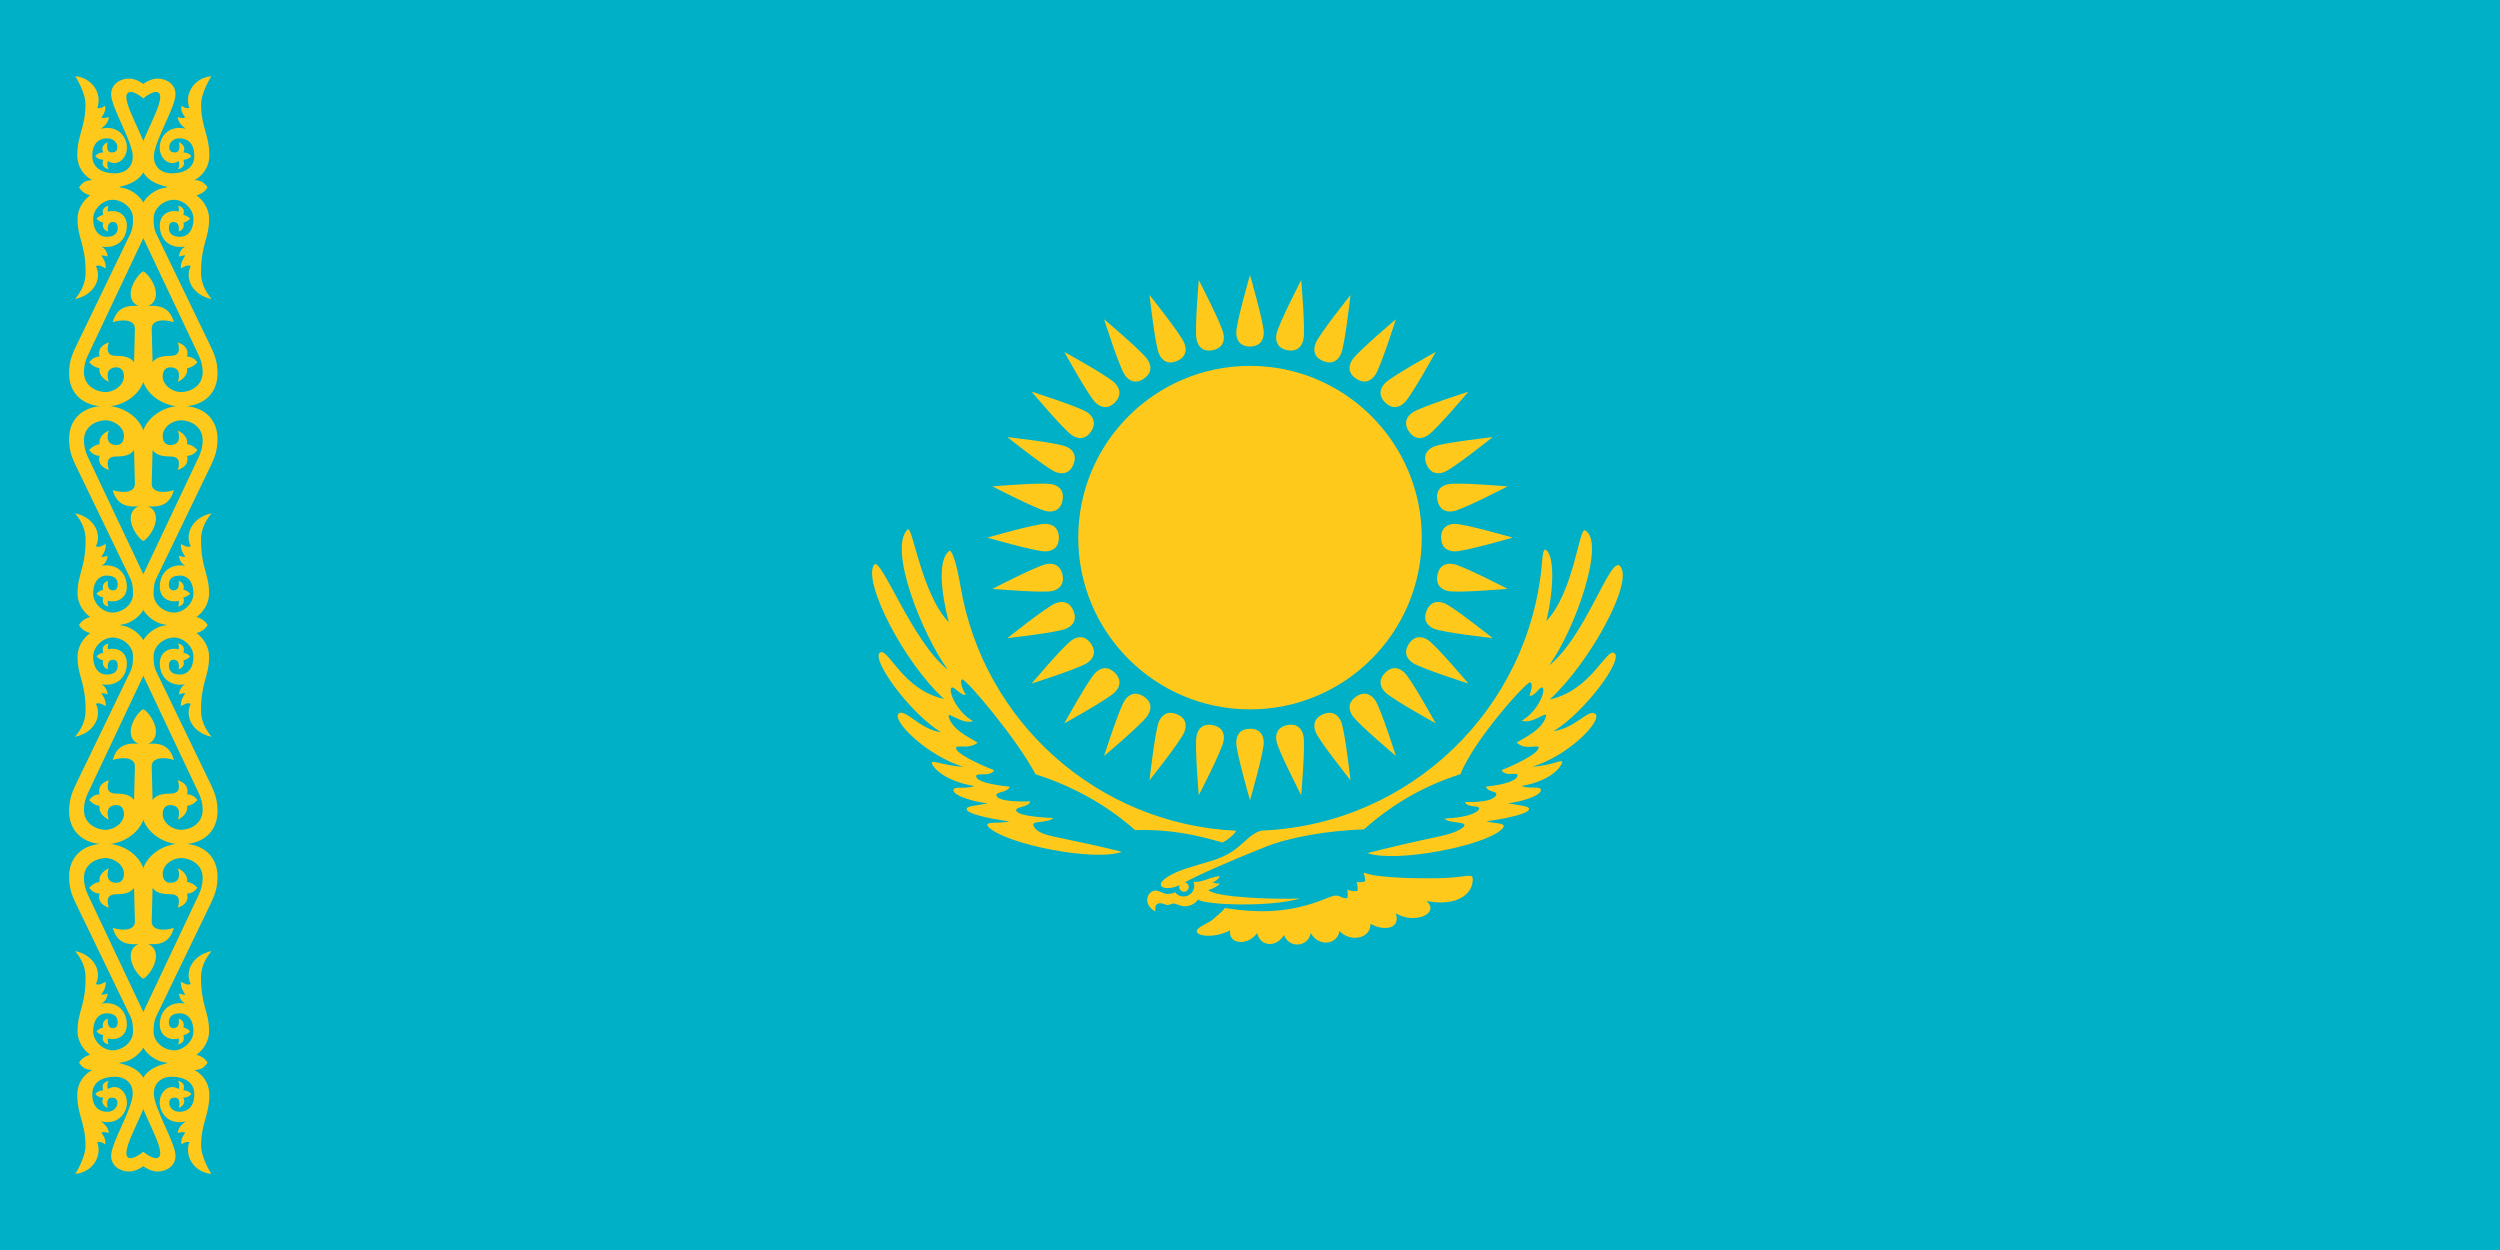
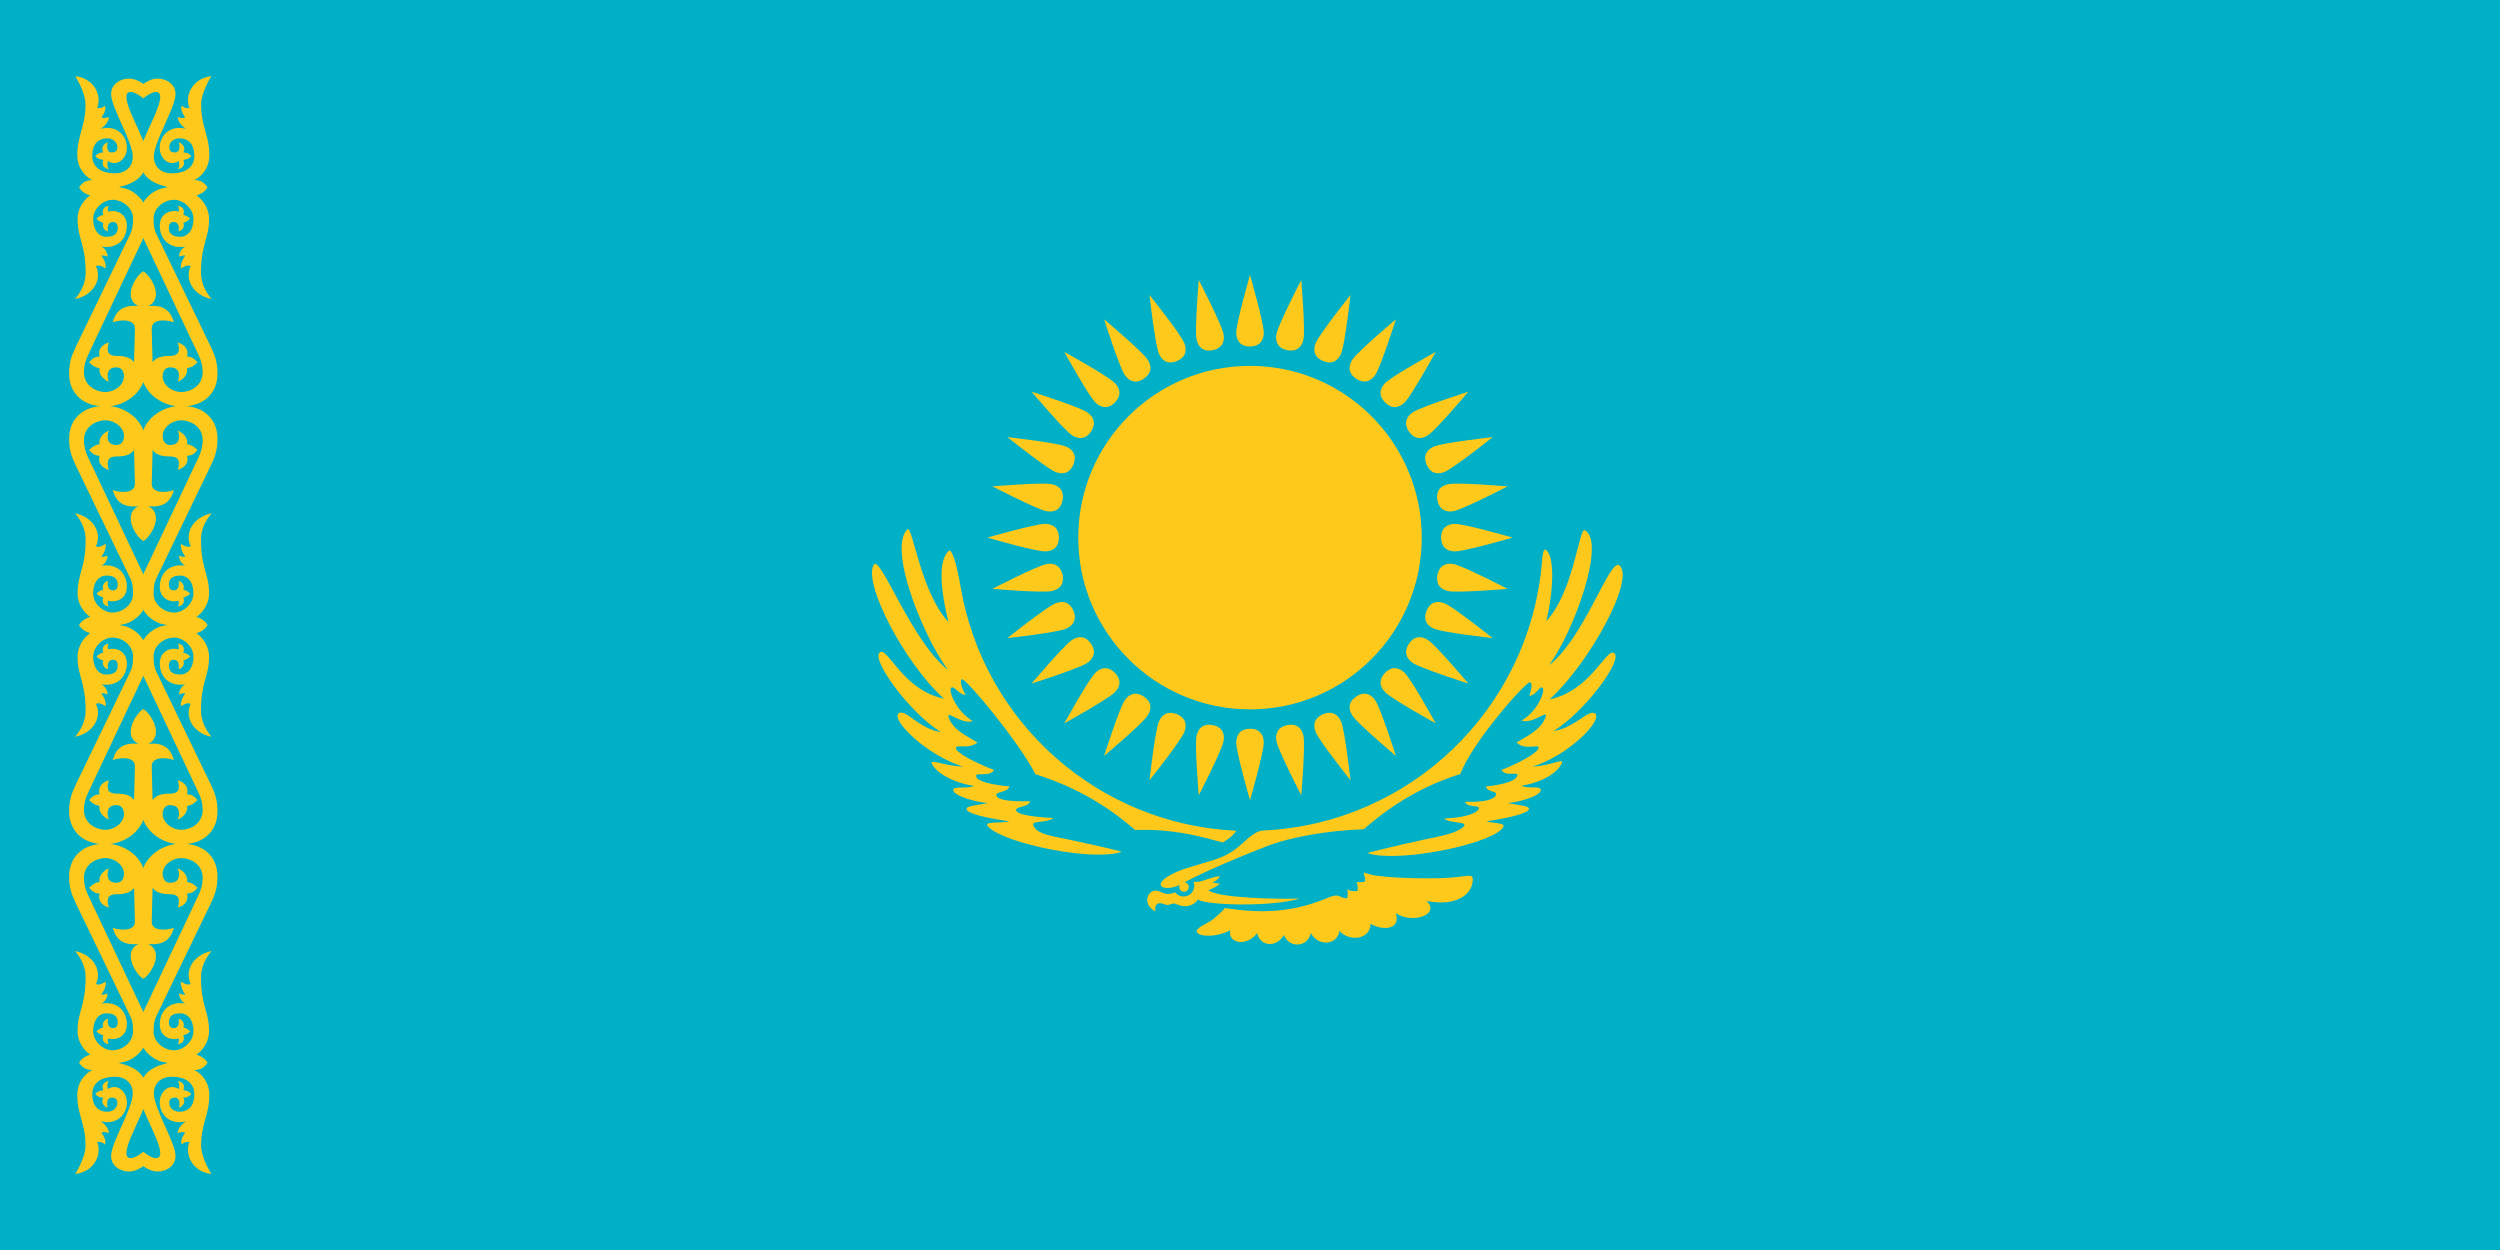
<svg xmlns="http://www.w3.org/2000/svg" xmlns:xlink="http://www.w3.org/1999/xlink" version="1.1" width="1000" height="500" viewBox="0 0 1000 500" id="Kazakhstan_svg">
  <defs>
    <path id="be" d="M 0,-76.45 C 4,-76.5 5.5,-79 5.5,-82 C 5.5,-86 0,-105.05 0,-105.05 C 0,-105.05 -5.5,-86 -5.5,-82 C -5.5,-79 -4,-76.45 0,-76.45 L 0,-76.45 z" />
-     <path id="orn" d="M -1,15 C -1,5 8,-0.14 15.072,-0.14 C 24.6,-0.14 29.673,5.543 29.673,12.982 C 29.673,17.199 28.899,19.845 26.95,23.881 C 26.95,23.881 11.232,56.487 5.114,69.099 C 4.351,70.672 4.104,72.462 4.104,75.087 C 4.104,79.141 8.046,82.455 12.179,82.556 C 15.946,82.65 20.051,79.052 20.051,74.953 C 20.051,69.973 17.462,67.753 14.803,67.753 C 11.531,67.753 10.228,69.095 10.228,71.387 C 10.228,72.983 11.001,73.674 12.112,73.674 C 14.918,73.674 14.13,69.906 14.13,69.906 C 15.524,70.211 16.669,71.631 16.014,73.405 C 17.034,73.632 17.989,74.166 18.739,75.02 C 17.987,75.748 17.124,76.309 16.014,76.5 C 16.671,78.665 15.793,79.722 13.895,80.167 C 14.278,79.335 14.291,78.569 14.164,77.846 C 11.175,78.694 6.594,77.345 6.594,72.194 C 6.594,67.08 10.152,62.774 16.822,63.85 C 15.235,63.094 14.428,61.545 14.265,59.813 C 15.476,60.284 16.822,60.352 16.822,60.352 C 16.042,58.98 14.958,57.797 15.005,55.103 C 16.242,55.664 17.39,56.703 18.975,56.045 C 16.487,51.163 19.543,44.447 27.318,42.857 C 24.473,46.184 23.079,49.777 23.079,53.354 C 23.079,64.945 26.309,66.893 26.309,74.953 C 26.309,78.324 24.571,81.966 21.128,84.44 L 21.128,84.305 C 23.404,84.913 24.862,86.031 25.7,87.55 C 20.5,89.021 12.941,88.994 8.882,87.401 C 4.216,86.862 0.96,83.291 0,81.479 C -0.96,79.668 -2.824,73.115 0,67.215 C 3.09,60.758 17.661,29.938 22.204,20.249 C 23.168,18.194 23.752,16.015 23.752,13.655 C 23.752,7.72 18.302,5.648 15.207,5.648 C 11.506,5.648 7.738,8.46 7.738,11.973 C 7.738,14.198 8.949,15.539 10.699,15.539 C 14.882,15.539 14.628,11.989 13.794,9.752 C 16.397,10.92 17.91,13.004 17.494,15.203 C 18.968,15.404 20.371,16.101 21.666,17.558 C 20.647,18.841 19.405,19.811 17.494,19.845 C 18.329,23.255 16.04,24.697 13.794,25.497 C 14.504,22.995 14.971,20.114 10.699,20.114 C 7.584,20.114 5.131,19.576 3.701,17.558 C 3.617,20.249 3.364,30.88 3.364,30.88 C 3.185,34.875 8.725,34.761 12.246,33.572 C 10.917,38.173 8.192,40.661 1.884,40.031 C 3.415,40.67 5.046,42.107 5.046,44.876 C 5.046,48.623 2,52.773 0,54 z" />
-     <path id="uorn" d="M 0,-35.599 C 0,-35.599 4.753,-39.583 6.367,-37.585 C 8.963,-34.37 -1.615,-18.36 -1.615,-12.721 C -1.615,-3.466 4.575,-0.95 12.219,0.372 C 17.348,1.258 25.7,0 25.7,0 C 24.127,-2.108 23.105,-2.729 20.455,-2.898 C 23.405,-4.425 26.409,-7.742 26.409,-12.905 C 26.409,-20.867 23.123,-24.148 23.123,-33.123 C 23.123,-38.103 27.216,-44.441 27.216,-44.441 C 19.982,-43.719 16.396,-37.036 18.436,-31.696 C 17.285,-31.531 16.239,-31.789 15.341,-32.638 C 14.812,-31.158 15.648,-29.44 16.767,-27.959 C 15.865,-27.479 15.203,-27.767 13.767,-28.063 C 13.903,-26.537 14.82,-24.917 17.061,-23.392 C 10.557,-25.076 6.555,-20.554 6.555,-15.82 C 6.555,-12.245 9.067,-9.682 11.522,-9.682 C 12.315,-9.682 13.481,-10.008 14.138,-10.497 C 14.602,-9.513 14.363,-8.196 13.885,-7.212 C 15.685,-7.687 16.827,-8.753 16.014,-10.972 C 17.396,-11.099 18.496,-11.564 19.244,-12.452 C 18.486,-13.42 17.336,-13.978 16.014,-13.932 C 17.021,-16.004 15.899,-17.164 14.265,-18.104 C 14.265,-18.104 15.304,-13.932 12.65,-13.932 C 11.456,-13.932 10.369,-14.32 10.369,-16.075 C 10.369,-17.603 11.708,-19.719 14.803,-19.585 C 17.898,-19.45 20.407,-17.456 20.407,-12.527 C 20.407,-7.98 16.731,-5.719 11.887,-5.573 C 7.518,-5.438 4.221,-7.799 4.221,-12.295 C 4.221,-18.278 12.88,-31.916 12.88,-37.249 C 12.88,-41.25 9.273,-43.483 5.744,-43.483 C 1.169,-43.483 -2.691,-38.963 -2.691,-38.963 z" />
+     <path id="orn" d="M -1,15 C -1,5 8,-0.14 15.072,-0.14 C 24.6,-0.14 29.67,5.542 29.67,12.98 C 29.67,17.19 28.89,19.84 26.94,23.88 C 26.94,23.88 11.23,56.48 5.113,69.09 C 4.350,70.67 4.104,72.46 4.104,75.08 C 4.104,79.14 8.046,82.45 12.17,82.55 C 15.94,82.65 20.05,79.05 20.05,74.95 C 20.05,69.97 17.46,67.75 14.80,67.75 C 11.53,67.75 10.22,69.09 10.22,71.38 C 10.22,72.98 11.00,73.67 12.11,73.67 C 14.91,73.67 14.13,69.90 14.13,69.90 C 15.52,70.21 16.66,71.63 16.01,73.40 C 17.03,73.63 17.98,74.16 18.73,75.01 C 17.98,75.74 17.12,76.30 16.01,76.50 C 16.67,78.66 15.79,79.72 13.89,80.16 C 14.27,79.33 14.29,78.56 14.16,77.84 C 11.17,78.69 6.594,77.34 6.594,72.19 C 6.594,67.08 10.15,62.77 16.82,63.85 C 15.23,63.09 14.42,61.54 14.26,59.81 C 15.47,60.28 16.82,60.35 16.82,60.35 C 16.04,58.97 14.95,57.79 15.00,55.10 C 16.24,55.66 17.38,56.70 18.97,56.04 C 16.48,51.16 19.54,44.44 27.31,42.85 C 24.47,46.18 23.07,49.77 23.07,53.35 C 23.07,64.94 26.30,66.89 26.30,74.95 C 26.30,78.32 24.57,81.96 21.12,84.44 L 21.12,84.30 C 23.40,84.91 24.86,86.03 25.7,87.55 C 20.49,89.02 12.94,88.99 8.881,87.40 C 4.216,86.86 0.959,83.29 0,81.479 C -0.96,79.668 -2.824,73.115 0,67.215 C 3.090,60.75 17.66,29.93 22.20,20.24 C 23.16,18.19 23.75,16.01 23.75,13.65 C 23.75,7.719 18.30,5.647 15.20,5.647 C 11.50,5.647 7.737,8.460 7.737,11.97 C 7.737,14.19 8.949,15.53 10.69,15.53 C 14.88,15.53 14.62,11.98 13.79,9.752 C 16.39,10.91 17.91,13.00 17.49,15.20 C 18.96,15.40 20.37,16.10 21.66,17.55 C 20.64,18.84 19.40,19.81 17.49,19.84 C 18.32,23.25 16.04,24.69 13.79,25.49 C 14.50,22.99 14.97,20.11 10.69,20.11 C 7.583,20.11 5.130,19.57 3.700,17.55 C 3.616,20.24 3.364,30.88 3.364,30.88 C 3.184,34.87 8.724,34.76 12.24,33.57 C 10.91,38.17 8.191,40.66 1.884,40.03 C 3.414,40.67 5.046,42.10 5.046,44.87 C 5.046,48.62 2,52.773 0,54 z" />
+     <path id="uorn" d="M 0,-35.599 C 0,-35.599 4.753,-39.583 6.367,-37.585 C 8.963,-34.37 -1.615,-18.36 -1.615,-12.721 C -1.615,-3.466 4.575,-0.95 12.21,0.371 C 17.34,1.258 25.7,0 25.7,0 C 24.127,-2.108 23.105,-2.729 20.455,-2.898 C 23.405,-4.425 26.409,-7.742 26.409,-12.905 C 26.409,-20.867 23.123,-24.148 23.123,-33.123 C 23.123,-38.103 27.216,-44.441 27.216,-44.441 C 19.982,-43.719 16.396,-37.036 18.436,-31.696 C 17.285,-31.531 16.239,-31.789 15.341,-32.638 C 14.812,-31.158 15.648,-29.44 16.767,-27.959 C 15.865,-27.479 15.203,-27.767 13.767,-28.063 C 13.903,-26.537 14.82,-24.917 17.061,-23.392 C 10.557,-25.076 6.555,-20.554 6.555,-15.82 C 6.555,-12.245 9.067,-9.682 11.522,-9.682 C 12.315,-9.682 13.481,-10.008 14.138,-10.497 C 14.602,-9.513 14.363,-8.196 13.885,-7.212 C 15.685,-7.687 16.827,-8.753 16.014,-10.972 C 17.396,-11.099 18.496,-11.564 19.244,-12.452 C 18.486,-13.42 17.336,-13.978 16.014,-13.932 C 17.021,-16.004 15.899,-17.164 14.265,-18.104 C 14.265,-18.104 15.304,-13.932 12.65,-13.932 C 11.456,-13.932 10.369,-14.32 10.369,-16.075 C 10.369,-17.603 11.708,-19.719 14.803,-19.585 C 17.898,-19.45 20.407,-17.456 20.407,-12.527 C 20.407,-7.98 16.731,-5.719 11.887,-5.573 C 7.518,-5.438 4.221,-7.799 4.221,-12.295 C 4.221,-18.278 12.88,-31.916 12.88,-37.249 C 12.88,-41.25 9.273,-43.483 5.744,-43.483 C 1.169,-43.483 -2.691,-38.963 -2.691,-38.963 z" />
  </defs>
  <rect fill="#00B0C7" height="500" width="1000" />
  <g fill="#FFC91C">
    <g transform="translate(57.325,162.47)">
      <use xlink:href="#orn" />
      <use xlink:href="#orn" transform="scale(-1,1)" />
      <use xlink:href="#orn" transform="scale(-1,-1)" />
      <use xlink:href="#orn" transform="scale(1,-1)" />
    </g>
    <g transform="translate(57.325,337.57)">
      <use xlink:href="#orn" />
      <use xlink:href="#orn" transform="scale(-1,1)" />
      <use xlink:href="#orn" transform="scale(-1,-1)" />
      <use xlink:href="#orn" transform="scale(1,-1)" />
    </g>
    <g transform="translate(57.325,74.92)">
      <use xlink:href="#uorn" />
      <use xlink:href="#uorn" transform="scale(-1,1)" />
    </g>
    <g transform="translate(57.325,425.12)">
      <use xlink:href="#uorn" transform="scale(1,-1)" />
      <use xlink:href="#uorn" transform="scale(-1,-1)" />
    </g>
-     <path id="rwing" d="M 494.5,332.3 A117.35,117.35 0 0,1 384.2,234.5 C 382.5,224.5 380.62,219.579 379.662,220.365 C 374.807,224.35 376.682,237.79 379.495,248.888 C 368.499,237.377 364.981,209.955 363.077,211.746 C 355.127,219.221 368.804,253.724 379.166,267.937 C 364.805,256.709 352.288,222.204 349.652,225.899 C 344.929,232.52 361.477,264.916 377.611,279.57 C 360.963,275.972 355.318,258.988 352.042,260.999 C 348.08,263.432 364.033,285.347 376.399,292.893 C 367.846,291.735 362.211,283.442 359.578,285.357 C 356.181,287.827 370.815,302.38 385.416,306.754 C 377.005,306.216 372.16,303.524 372.766,305.408 C 373.371,307.292 378.014,312.406 389.655,314.424 C 386.829,315.77 381.109,314.223 381.379,316.174 C 381.724,318.676 391.337,321.086 395.105,321.288 C 391.135,322.297 385.066,322.265 387.031,324.316 C 388.578,325.93 397.46,327.747 403.718,328.555 C 400.014,329.661 392.701,328.146 395.569,330.954 C 402.445,337.683 437.764,344.748 448.732,340.733 C 442.257,338.975 427.908,335.972 421.513,334.643 C 413.957,333.074 413.716,330.862 413.361,330.091 C 412.506,328.236 419.261,329.272 421.347,327.209 C 411.947,326.777 407.167,325.773 406.544,324.383 C 405.712,322.528 411.292,323.15 412.133,320.559 C 403.958,320.795 399.266,320.019 398.604,318.327 C 397.905,316.543 402.95,317.241 403.892,314.684 C 396.221,313.877 391.135,312.608 390.529,310.791 C 389.777,308.534 395.906,311.139 397.662,308.1 C 389.536,304.835 383.031,301.461 382.455,299.487 C 381.85,297.416 387.321,300.066 391.068,297.065 C 386.689,294.445 381.013,291.807 379.495,286.837 C 378.609,283.94 384.756,290.027 389.184,288.452 C 382.711,284.723 379.413,276.725 380.437,275.264 C 381.42,273.86 383.898,278.231 386.358,277.955 C 384.78,275.527 383.765,272.195 384.877,271.765 C 386.174,271.264 406.549,295.186 414.214,309.714 C 427.643,313.985 441.514,320.958 454.048,332.053 C 468.063,331.585 478.5,334 489,337 C 491,336 493.5,334 494.5,332.3 z" />
-     <path id="lwing" d="M 505.4,332.2 A117.35,117.35 0 0,0 616.839,224.727 C 616.984,222.566 617.305,219.237 618.338,219.922 C 622.116,222.427 621.318,237.347 618.506,248.445 C 629.501,236.934 631.659,210.912 633.982,212.11 C 642.47,216.49 630.004,251.935 619.642,266.149 C 634.003,254.92 643.924,222.929 647.81,226.264 C 654.193,231.74 635.985,265.146 619.851,279.8 C 636.499,276.202 642.414,259.218 645.689,261.229 C 649.651,263.662 633.832,284.905 621.466,292.45 C 630.02,291.292 635.385,283.538 638.019,285.452 C 641.416,287.923 627.455,302.341 612.854,306.715 C 621.265,306.177 625.436,303.216 624.831,305.1 C 624.225,306.984 620.255,312.367 608.615,314.386 C 611.441,315.731 616.622,314.184 616.353,316.135 C 616.008,318.637 606.933,321.047 603.165,321.249 C 607.134,322.258 613.204,322.226 611.239,324.277 C 609.691,325.892 600.809,327.708 594.552,328.516 C 598.255,329.622 603.55,328.915 600.682,331.722 C 593.806,338.452 557.948,345.248 546.98,341.233 C 553.456,339.474 569.15,335.933 575.545,334.604 C 583.101,333.035 585.361,331.092 585.716,330.321 C 586.57,328.467 579.816,329.502 577.73,327.439 C 587.13,327.007 590.968,325.061 591.591,323.671 C 592.423,321.817 586.843,323.38 586.002,320.789 C 594.177,321.025 597.792,319.711 598.454,318.019 C 599.153,316.235 595.32,317.202 594.378,314.645 C 602.049,313.838 606.327,312.3 606.933,310.483 C 607.685,308.226 602.363,311.1 600.608,308.061 C 608.734,304.796 614.834,301.287 615.411,299.313 C 616.015,297.242 610.275,300.565 606.663,297.026 C 611.042,294.406 616.853,291.633 618.371,286.664 C 619.257,283.766 613.11,289.854 608.682,288.279 C 615.154,284.55 618.183,276.686 617.16,275.225 C 616.177,273.821 614.237,278.596 611.777,278.32 C 612.682,275.757 613.159,273.367 612.046,272.937 C 610.75,272.436 589.433,296.089 584.19,309.676 C 570.761,313.946 558.101,320.649 545.567,331.745 C 531.418,332.219 516.155,334.75 505.998,338.805 C 489.991,345.194 478.409,350.389 473.022,353.451 C 465.856,357.523 458.724,354.056 470.869,348.74 C 475.58,346.679 484.757,344.615 488.767,342.819 C 494.1,340.6 497.61,336.612 499.5,335.1 C 500.5,334.3 503.0,332.2 505.4,332.2 z" />
-     <path id="beak" d="M 477.4,352.66 A4.3,4.3 0 0,1 470,356.9 C 470,356.9 468.811,357.6 467,357.6 C 464.987,357.6 463,355.5 461,356.5 C 458,358 458,362.5 462.2,364.6 C 462.2,364.6 461.4,361.3 464,361.3 C 465.5,361.3 466.003,362 467,362 C 468.003,362 468.5,361.4 469.5,361.4 C 470.5,361.4 471.862,362.5 474,362.5 C 476.5,362.5 478.5,361 479.2,359.8 C 481.7,362 507.9,363 520,359.4 C 510,359.8 486.4,359.1 483.3,356 C 485.1,355.6 486.847,354.496 488,353.5 C 486.976,353.411 485.947,353.292 484.865,352.912 C 486.1,352.7 487.5,351.5 488,350.5 C 484.5,350.5 480.6,353.3 477.4,352.66 z" />
-     <path id="tail" d="M 485,367.9 C 483.18,369.356 478.7,370.9 478.7,372.5 C 478.7,374.606 486.091,375.325 492.1,372.1 C 491,377.4 498.8,378.8 502.9,373.2 C 503.8,378.4 510.4,379.4 513.6,374 C 515.6,379.5 523.3,378.9 524.3,373.2 C 527.4,378.8 534.9,378 535.8,372.4 C 540,377 548.3,375.6 548.2,369.5 C 553.8,372.7 560.4,371.4 558.3,365.3 C 565.4,369.8 576.3,365.6 570.6,360.4 C 582.5,362.7 589.1,357.8 589.1,351.8 C 589.1,348.884 586.945,351.11 574.9,351.3 C 568.354,351.403 551.2,351.3 546.1,349.2 C 545.681,349.027 545.339,349.082 545.6,349.8 C 546,350.9 546.1,351.7 546.1,352.5 C 545.3,352.9 543.6,353 542.6,352.8 C 543,353.8 543.2,354.9 543,356.4 C 541.3,356.6 540.1,356.4 538.9,355.8 C 539.236,357.112 539.13,358.41 538.9,359.3 C 537.8,359.4 536.67,358.967 535.847,358.528 C 534.3,357.7 532.129,358.736 529.7,359.7 C 516.6,364.9 504.5,365.5 490,363.2 C 489,364.5 486,367.1 485,367.9 z" />
+     <path id="rwing" d="M 494.5,332.3 A117.35,117.35 0 0,1 384.2,234.5 C 382.5,224.5 380.6,219.5 379.6,220.3 C 374.8,224.3 376.6,237.7 379.4,248.8 C 368.4,237.3 364.9,209.9 363.0,211.7 C 355.1,219.2 368.8,253.7 379.1,267.9 C 364.8,256.7 352.2,222.2 349.6,225.8 C 344.9,232.5 361.4,264.9 377.6,279.5 C 360.9,275.9 355.3,258.9 352.0,260.9 C 348.0,263.4 364.0,285.3 376.3,292.8 C 367.8,291.7 362.2,283.4 359.5,285.3 C 356.1,287.8 370.8,302.3 385.4,306.7 C 377.0,306.2 372.1,303.5 372.7,305.4 C 373.3,307.2 378.0,312.4 389.6,314.4 C 386.8,315.7 381.1,314.2 381.3,316.1 C 381.7,318.6 391.3,321.0 395.1,321.2 C 391.1,322.2 385.0,322.2 387.0,324.3 C 388.5,325.9 397.4,327.7 403.7,328.5 C 400.0,329.6 392.7,328.1 395.5,330.9 C 402.4,337.6 437.7,344.7 448.7,340.7 C 442.2,338.9 427.9,335.9 421.5,334.6 C 413.9,333.0 413.7,330.8 413.3,330.0 C 412.5,328.2 419.2,329.2 421.3,327.2 C 411.9,326.7 407.1,325.7 406.5,324.3 C 405.7,322.5 411.2,323.1 412.1,320.5 C 403.9,320.7 399.2,320.0 398.6,318.3 C 397.9,316.5 402.9,317.2 403.8,314.6 C 396.2,313.8 391.1,312.6 390.5,310.7 C 389.7,308.5 395.9,311.1 397.6,308.0 C 389.5,304.8 383.0,301.4 382.4,299.4 C 381.8,297.4 387.3,300.0 391.0,297.0 C 386.6,294.4 381.0,291.8 379.4,286.8 C 378.6,283.9 384.7,290.0 389.1,288.4 C 382.7,284.7 379.4,276.7 380.4,275.2 C 381.4,273.8 383.8,278.2 386.3,277.9 C 384.7,275.5 383.7,272.1 384.8,271.7 C 386.1,271.2 406.5,295.1 414.2,309.7 C 427.6,313.9 441.5,320.9 454.0,332.0 C 468.0,331.5 478.5,334 489,337 C 491,336 493.5,334 494.5,332.3 z" />
+     <path id="lwing" d="M 505.4,332.2 A117.35,117.35 0 0,0 616.8,224.7 C 616.9,222.5 617.3,219.2 618.3,219.9 C 622.1,222.4 621.3,237.3 618.5,248.4 C 629.5,236.9 631.6,210.9 633.9,212.1 C 642.4,216.4 630.0,251.9 619.6,266.1 C 634.0,254.9 643.9,222.9 647.8,226.2 C 654.1,231.7 635.9,265.1 619.8,279.8 C 636.4,276.2 642.4,259.2 645.6,261.2 C 649.6,263.6 633.8,284.9 621.4,292.4 C 630.0,291.2 635.3,283.5 638.0,285.4 C 641.4,287.9 627.4,302.3 612.8,306.7 C 621.2,306.1 625.4,303.2 624.8,305.1 C 624.2,306.9 620.2,312.3 608.6,314.3 C 611.4,315.7 616.6,314.1 616.3,316.1 C 616.0,318.6 606.9,321.0 603.1,321.2 C 607.1,322.2 613.2,322.2 611.2,324.2 C 609.6,325.8 600.8,327.7 594.5,328.5 C 598.2,329.6 603.5,328.9 600.6,331.7 C 593.8,338.4 557.9,345.2 546.9,341.2 C 553.4,339.4 569.1,335.9 575.5,334.6 C 583.1,333.0 585.3,331.0 585.7,330.3 C 586.5,328.4 579.8,329.5 577.7,327.4 C 587.1,327.0 590.9,325.0 591.5,323.6 C 592.4,321.8 586.8,323.3 586.0,320.7 C 594.1,321.0 597.7,319.7 598.4,318.0 C 599.1,316.2 595.3,317.2 594.3,314.6 C 602.0,313.8 606.3,312.2 606.9,310.4 C 607.6,308.2 602.3,311.0 600.6,308.0 C 608.7,304.7 614.8,301.2 615.4,299.3 C 616.0,297.2 610.2,300.5 606.6,297.0 C 611.0,294.4 616.8,291.6 618.3,286.6 C 619.2,283.7 613.1,289.8 608.6,288.2 C 615.1,284.5 618.1,276.6 617.1,275.2 C 616.1,273.8 614.2,278.5 611.7,278.3 C 612.6,275.7 613.1,273.3 612.0,272.9 C 610.7,272.4 589.4,296.0 584.1,309.6 C 570.7,313.9 558.1,320.6 545.5,331.7 C 531.4,332.2 516.1,334.7 505.9,338.8 C 489.9,345.1 478.4,350.3 473.0,353.4 C 465.8,357.5 458.7,354.0 470.8,348.7 C 475.5,346.6 484.7,344.6 488.7,342.8 C 494.1,340.6 497.6,336.6 499.5,335.1 C 500.5,334.3 503.0,332.2 505.4,332.2 z" />
+     <path id="beak" d="M 477.4,352.66 A4.3,4.3 0 0,1 470,356.9 C 470,356.9 468.811,357.6 467,357.6 C 464.987,357.6 463,355.5 461,356.5 C 458,358 458,362.5 462.2,364.6 C 462.2,364.6 461.4,361.3 464,361.3 C 465.5,361.3 466.003,362 467,362 C 468.003,362 468.5,361.4 469.5,361.4 C 470.5,361.4 471.862,362.5 474,362.5 C 476.5,362.5 478.5,361 479.2,359.8 C 481.7,362 507.9,363 520,359.4 C 510,359.8 486.4,359.1 483.3,356 C 485.1,355.6 486.8,354.4 488,353.5 C 486.9,353.4 485.9,353.2 484.8,352.9 C 486.1,352.7 487.5,351.5 488,350.5 C 484.5,350.5 480.6,353.3 477.4,352.66 z" />
+     <path id="tail" d="M 485,367.9 C 483.1,369.3 478.7,370.9 478.7,372.5 C 478.7,374.606 486.0,375.3 492.1,372.1 C 491,377.4 498.8,378.8 502.9,373.2 C 503.8,378.4 510.4,379.4 513.6,374 C 515.6,379.5 523.3,378.9 524.3,373.2 C 527.4,378.8 534.9,378 535.8,372.4 C 540,377 548.3,375.6 548.2,369.5 C 553.8,372.7 560.4,371.4 558.3,365.3 C 565.4,369.8 576.3,365.6 570.6,360.4 C 582.5,362.7 589.1,357.8 589.1,351.8 C 589.1,348.884 586.9,351.1 574.9,351.3 C 568.3,351.4 551.2,351.3 546.1,349.2 C 545.6,349.0 545.3,349.0 545.6,349.8 C 546,350.9 546.1,351.7 546.1,352.5 C 545.3,352.9 543.6,353 542.6,352.8 C 543,353.8 543.2,354.9 543,356.4 C 541.3,356.6 540.1,356.4 538.9,355.8 C 539.2,357.1 539.1,358.4 538.9,359.3 C 537.8,359.4 536.6,358.9 535.8,358.5 C 534.3,357.7 532.1,358.7 529.7,359.7 C 516.6,364.9 504.5,365.5 490,363.2 C 489,364.5 486,367.1 485,367.9 z" />
    <circle id="eye" r="1.9" cx="473.6" cy="354.8" />
    <g id="sun" transform="translate(500,215.05)">
      <circle r="68.7" />
      <use xlink:href="#be" transform="rotate(0)" />
      <use xlink:href="#be" transform="rotate(11.25)" />
      <use xlink:href="#be" transform="rotate(22.5)" />
      <use xlink:href="#be" transform="rotate(33.75)" />
      <use xlink:href="#be" transform="rotate(45)" />
      <use xlink:href="#be" transform="rotate(56.25)" />
      <use xlink:href="#be" transform="rotate(67.5)" />
      <use xlink:href="#be" transform="rotate(78.75)" />
      <use xlink:href="#be" transform="rotate(90)" />
      <use xlink:href="#be" transform="rotate(101.25)" />
      <use xlink:href="#be" transform="rotate(112.5)" />
      <use xlink:href="#be" transform="rotate(123.75)" />
      <use xlink:href="#be" transform="rotate(135)" />
      <use xlink:href="#be" transform="rotate(146.25)" />
      <use xlink:href="#be" transform="rotate(157.5)" />
      <use xlink:href="#be" transform="rotate(168.75)" />
      <use xlink:href="#be" transform="rotate(180)" />
      <use xlink:href="#be" transform="rotate(191.25)" />
      <use xlink:href="#be" transform="rotate(202.5)" />
      <use xlink:href="#be" transform="rotate(213.75)" />
      <use xlink:href="#be" transform="rotate(225)" />
      <use xlink:href="#be" transform="rotate(236.25)" />
      <use xlink:href="#be" transform="rotate(247.5)" />
      <use xlink:href="#be" transform="rotate(258.75)" />
      <use xlink:href="#be" transform="rotate(270)" />
      <use xlink:href="#be" transform="rotate(281.25)" />
      <use xlink:href="#be" transform="rotate(292.5)" />
      <use xlink:href="#be" transform="rotate(303.75)" />
      <use xlink:href="#be" transform="rotate(315)" />
      <use xlink:href="#be" transform="rotate(326.25)" />
      <use xlink:href="#be" transform="rotate(337.5)" />
      <use xlink:href="#be" transform="rotate(348.75)" />
    </g>
  </g>
</svg>
